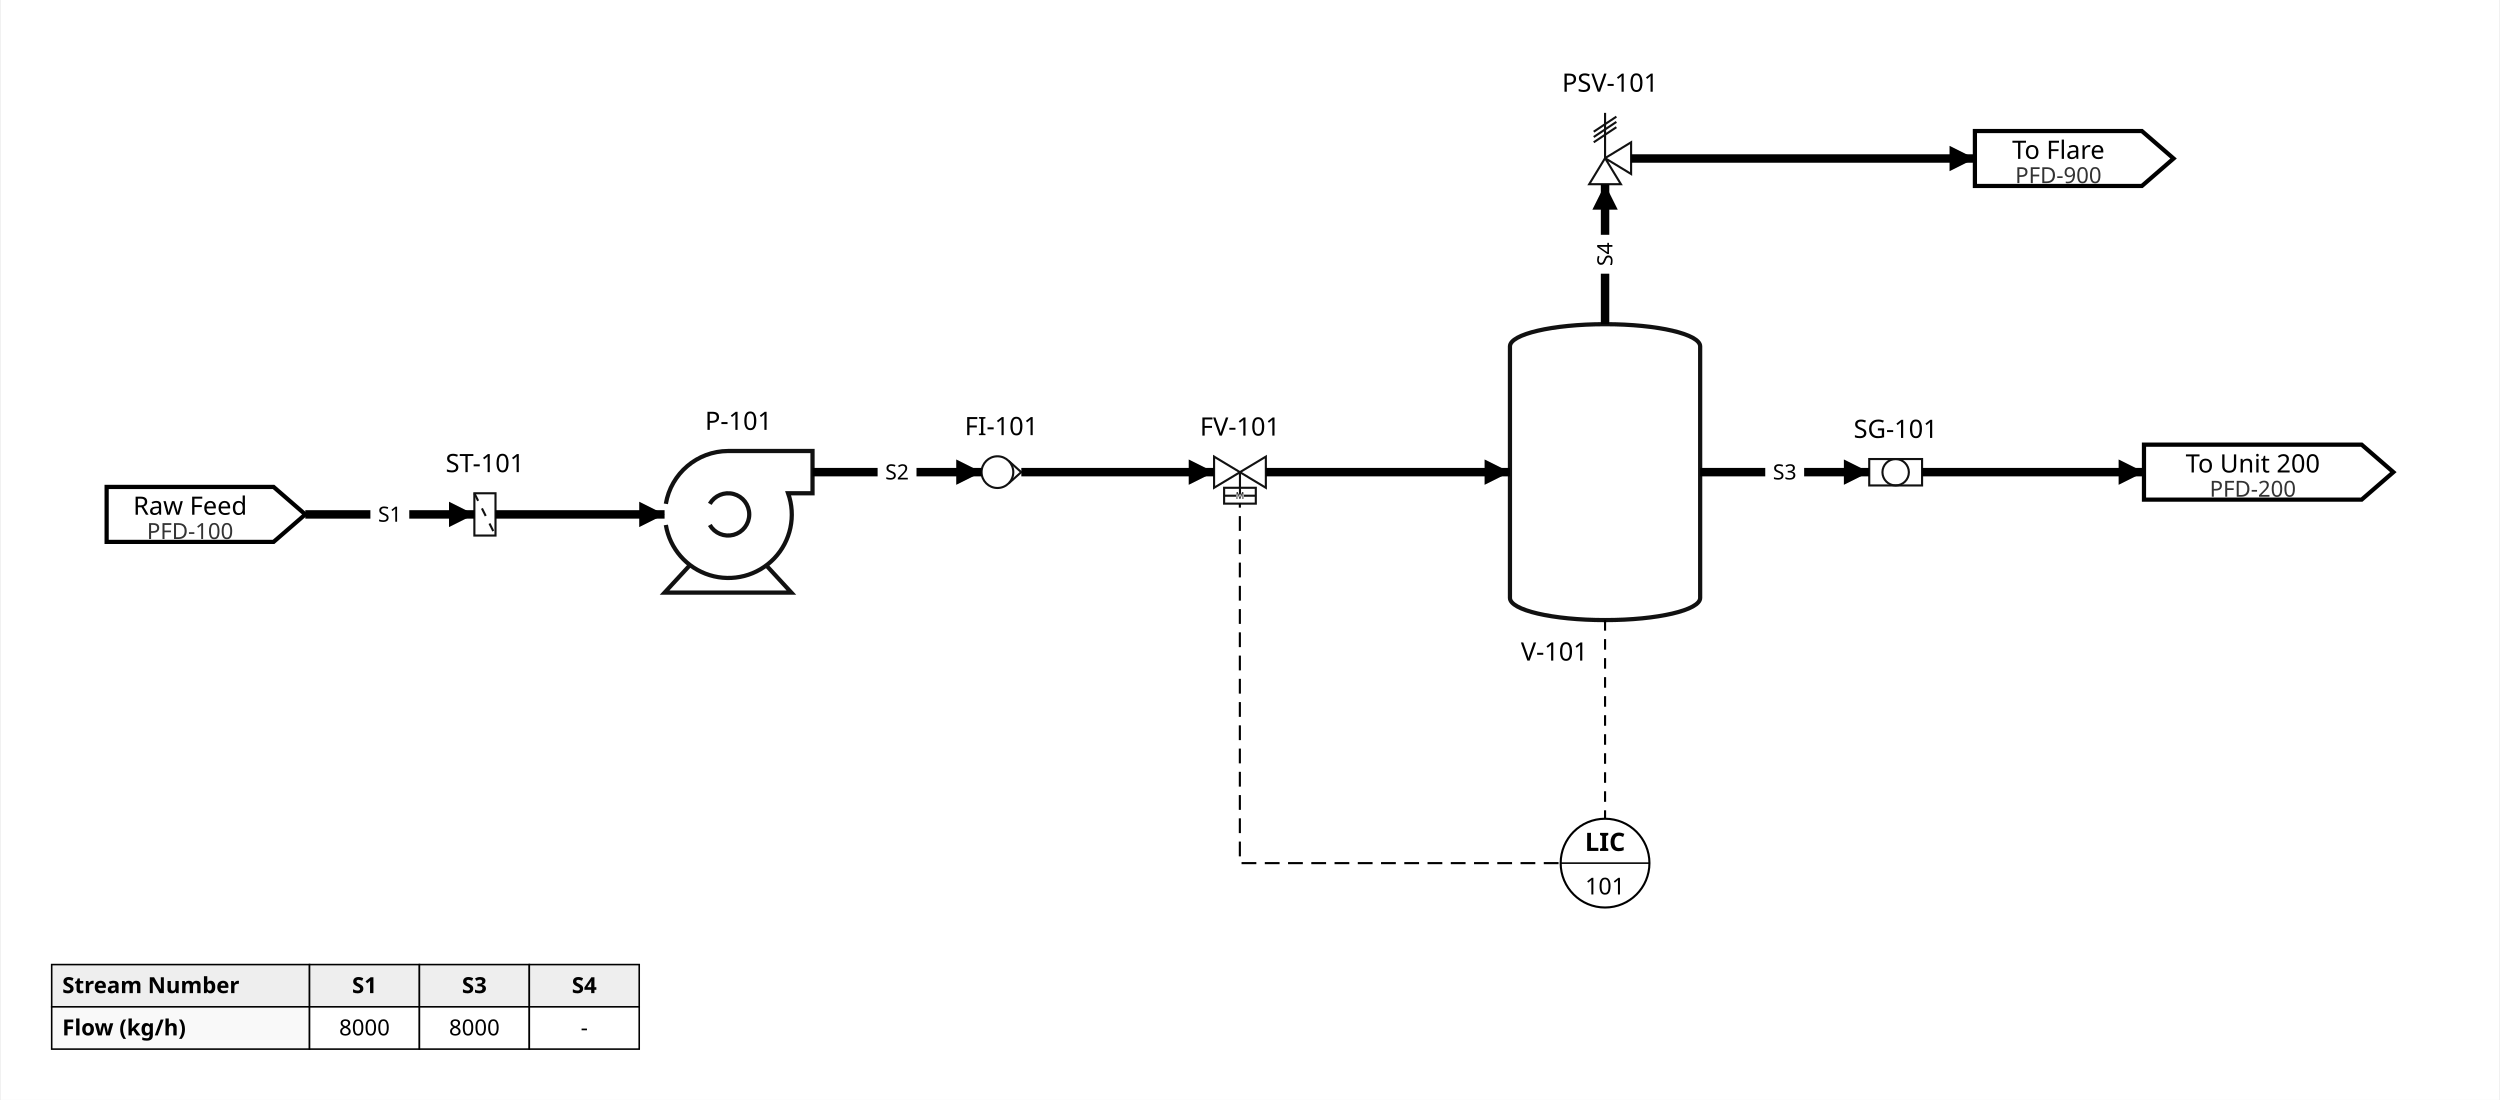
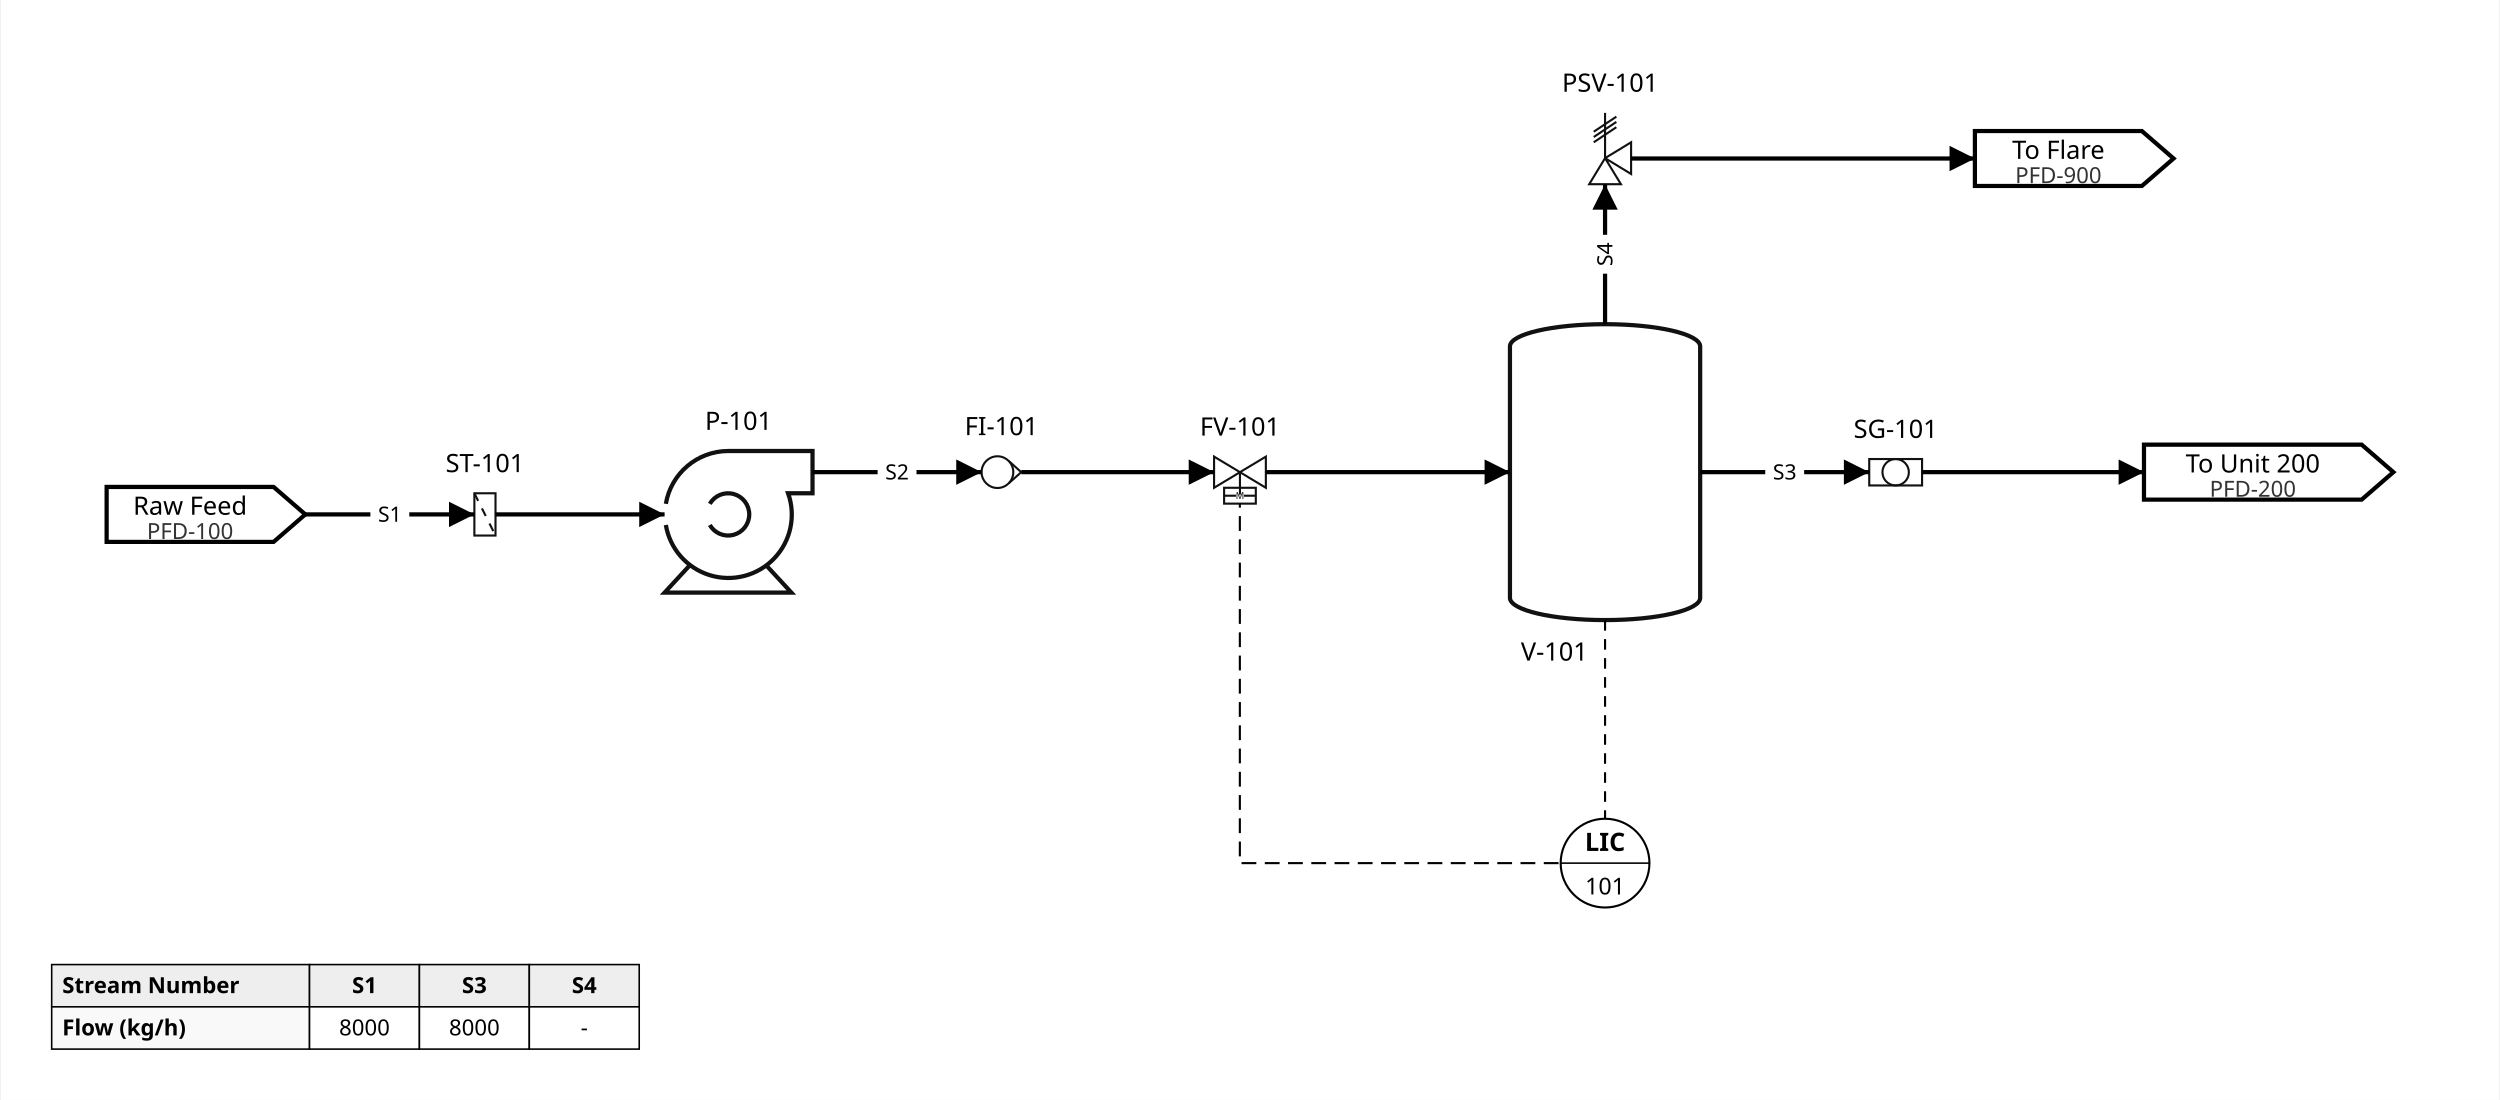
<svg xmlns="http://www.w3.org/2000/svg" width="1182" height="520" viewBox="-34.0 56.6 1182.0 520.4">
  <rect x="-34.0" y="56.6" width="1182.0" height="520.4" fill="white" />
  <g id="stream_table">
    <rect x="-10.0" y="513.0" width="122.0" height="20.0" fill="#eee" stroke="black" stroke-width="0.75" />
    <text x="-5.0" y="526.5" font-family="sans-serif" font-size="10.5" font-weight="bold" text-anchor="start">Stream Number</text>
    <rect x="112.0" y="513.0" width="52.0" height="20.0" fill="#eee" stroke="black" stroke-width="0.75" />
    <text x="138.0" y="526.5" font-family="sans-serif" font-size="10.5" font-weight="bold" text-anchor="middle">S1</text>
    <rect x="164.0" y="513.0" width="52.0" height="20.0" fill="#eee" stroke="black" stroke-width="0.75" />
    <text x="190.0" y="526.5" font-family="sans-serif" font-size="10.5" font-weight="bold" text-anchor="middle">S3</text>
    <rect x="216.0" y="513.0" width="52.0" height="20.0" fill="#eee" stroke="black" stroke-width="0.75" />
    <text x="242.0" y="526.5" font-family="sans-serif" font-size="10.5" font-weight="bold" text-anchor="middle">S4</text>
    <rect x="-10.0" y="533.0" width="122.0" height="20.0" fill="#f9f9f9" stroke="black" stroke-width="0.75" />
    <text x="-5.0" y="546.5" font-family="sans-serif" font-size="10.5" font-weight="bold" text-anchor="start">Flow (kg/h)</text>
    <rect x="112.0" y="533.0" width="52.0" height="20.0" fill="white" stroke="black" stroke-width="0.75" />
    <text x="138.0" y="546.5" font-family="sans-serif" font-size="10.5" text-anchor="middle">8000</text>
    <rect x="164.0" y="533.0" width="52.0" height="20.0" fill="white" stroke="black" stroke-width="0.75" />
    <text x="190.0" y="546.5" font-family="sans-serif" font-size="10.5" text-anchor="middle">8000</text>
    <rect x="216.0" y="533.0" width="52.0" height="20.0" fill="white" stroke="black" stroke-width="0.75" />
    <text x="242.0" y="546.5" font-family="sans-serif" font-size="10.5" text-anchor="middle">-</text>
  </g>
  <defs>
    <marker id="arrow_black" viewBox="0 0 10 10" refX="10" refY="5" markerWidth="12" markerHeight="12" markerUnits="userSpaceOnUse" orient="auto-start-reverse">
      <path d="M 0 0 L 10 5 L 0 10 z" fill="black" />
    </marker>
    <symbol id="sym_fitting_rotameter" viewBox="0 0 18.8 15.0" overflow="visible">
      <g transform="scale(0.25)">
        <path d="M 51.5 9.0 L 75.0 30.0 L 51.5 51.0" fill="white" stroke="#111" stroke-width="4" />
        <ellipse cx="30.0" cy="30.0" rx="30.0" ry="30.0" fill="white" stroke="#111" stroke-width="4" />
      </g>
    </symbol>
    <symbol id="sym_fitting_sight_glass" viewBox="0 0 25.0 12.5" overflow="visible">
      <g transform="scale(0.25)">
        <rect x="0.0" y="0.0" width="100.0" height="50.0" fill="white" stroke="#111" stroke-width="4" />
        <ellipse cx="50.0" cy="25.0" rx="25.0" ry="25.0" fill="none" stroke="#111" stroke-width="4" />
      </g>
    </symbol>
    <symbol id="sym_fitting_strainer" viewBox="0 0 10.0 20.0" overflow="visible">
      <g transform="scale(0.25)">
        <rect x="0.0" y="0.0" width="40.0" height="80.0" fill="white" stroke="#111" stroke-width="4" />
        <path d="M 0.0 0.0 L 40.0 80.0" fill="none" stroke="#111" stroke-width="4" stroke-dasharray="16 16" />
      </g>
    </symbol>
    <symbol id="sym_instrument_panel" viewBox="0 0 44.0 44.0" overflow="visible">
      <circle cx="22" cy="22" r="21" fill="white" stroke="black" stroke-width="1" />
      <line x1="1" y1="22" x2="43" y2="22" stroke="black" stroke-width="0.75" />
    </symbol>
    <symbol id="sym_pump" viewBox="0 0 70.0 67.0" overflow="visible">
      <path d="M 12.0 54.0 L 0.0 67.0 L 60.0 67.0 L 48.0 54.0" fill="white" stroke="#111" stroke-width="2.0" />
      <path d="M 0.6 25.0 A 30.0 30.0 0.0 0 1 30.0 0.0 L 70.0 0.0 L 70.0 20.0 L 58.45 20.0 A 30.0 30.0 0.0 0 1 51.859 50.83 A 30.0 30.0 0.0 0 1 21.341 58.742 A 30.0 30.0 0.0 0 1 0.6 35.0" fill="white" stroke="#111" stroke-width="2.0" />
      <path d="M 21.4 25.0 A 10.0 10.0 0.0 1 1 21.4 35.0" fill="none" stroke="#111" stroke-width="2.0" />
    </symbol>
    <symbol id="sym_valve_motor_ty" viewBox="0 0 24.5 22.2" overflow="visible">
      <g transform="scale(0.25)">
        <path d="M 0.0 89.0 L 0.0 30.0 L 98.0 89.0 L 98.0 30.0 Z" fill="white" stroke="#111" stroke-width="4" />
        <rect x="19.0" y="0.0" width="60.0" height="30.0" fill="white" stroke="#111" stroke-width="4" />
        <path d="M 49.0 15.0 L 49.0 59.0 M 19.0 15.0 L 79.0 15.0" fill="none" stroke="#111" stroke-width="4" />
        <g transform="translate(0, 30.2) scale(1, -1)">
          <text x="49.0" y="21.4" font-family="sans-serif" font-size="18.0" text-anchor="middle" fill="white" stroke="white" stroke-width="2.25" stroke-linejoin="round">M</text>
        </g>
        <g transform="translate(0, 30.2) scale(1, -1)">
          <text x="49.0" y="21.4" font-family="sans-serif" font-size="18.0" text-anchor="middle" fill="#111">M</text>
        </g>
      </g>
    </symbol>
    <symbol id="sym_valve_psv" viewBox="0 0 19.8 33.8" overflow="visible">
      <g transform="scale(0.3571429)">
        <path d="M 0.0 94.5 L 21.0 60.0 L 55.5 39.0 L 55.5 81.0 L 21.0 60.0 L 42.0 94.5 Z M 21.0 61.0 L 21.0 0.0 M 6.0 39.0 L 36.0 19.0 M 6.0 32.0 L 36.0 12.0 M 6.0 25.0 L 36.0 5.0" fill="white" stroke="#111" stroke-width="2.8" />
      </g>
    </symbol>
    <symbol id="sym_vessel_s90x140" viewBox="0 0 90 140" overflow="visible">
      <path d="M 0 10.5 A 45 10.5 0 0 1 45 0 A 45 10.5 0 0 1 90 10.5 L 90 129.5 A 45 10.5 0 0 1 45 140 A 45 10.5 0 0 1 0 129.5 Z" fill="white" stroke="#111" stroke-width="2" />
    </symbol>
  </defs>
  <g id="units">
    <polygon points="16.0,287.0 95.0,287.0 110.0,300.0 95.0,313.0 16.0,313.0" fill="transparent" stroke="black" stroke-width="2" />
    <text x="55.5" y="296.0" font-family="sans-serif" font-size="12" text-anchor="middle" dominant-baseline="middle">Raw Feed</text>
    <text x="55.5" y="308.0" font-family="sans-serif" font-size="10.5" text-anchor="middle" dominant-baseline="middle" fill="#333">PFD-100</text>
    <use href="#sym_fitting_strainer" x="190" y="290" width="10.0" height="20.0" />
    <use href="#sym_pump" x="280" y="270" width="70.0" height="67.0" />
    <use href="#sym_fitting_rotameter" x="430" y="272.5" width="18.8" height="15.0" />
    <use href="#sym_valve_motor_ty" x="540" y="272.7" width="24.5" height="22.2" transform="translate(0, 567.6) scale(1, -1)" />
    <use href="#sym_vessel_s90x140" x="680" y="210" width="90" height="140" />
    <use href="#sym_valve_psv" x="717.5" y="110" width="19.8" height="33.8" />
    <polygon points="900.0,118.6 979.0,118.6 994.0,131.6 979.0,144.6 900.0,144.6" fill="transparent" stroke="black" stroke-width="2" />
    <text x="939.5" y="127.6" font-family="sans-serif" font-size="12" text-anchor="middle" dominant-baseline="middle">To Flare</text>
    <text x="939.5" y="139.6" font-family="sans-serif" font-size="10.5" text-anchor="middle" dominant-baseline="middle" fill="#333">PFD-900</text>
    <use href="#sym_fitting_sight_glass" x="850" y="273.8" width="25.0" height="12.5" />
    <polygon points="980.0,267.0 1083.0,267.0 1098.0,280.0 1083.0,293.0 980.0,293.0" fill="transparent" stroke="black" stroke-width="2" />
    <text x="1031.5" y="276.0" font-family="sans-serif" font-size="12" text-anchor="middle" dominant-baseline="middle">To Unit 200</text>
    <text x="1031.5" y="288.0" font-family="sans-serif" font-size="10.5" text-anchor="middle" dominant-baseline="middle" fill="#333">PFD-200</text>
  </g>
  <g id="streams">
-     <path d="M 110.0,300.0 L 190.0,300.0" fill="none" stroke="black" stroke-width="4" marker-end="url(#arrow_black)" />
-     <path d="M 200.0,300.0 L 280.0,300.0" fill="none" stroke="black" stroke-width="4" marker-end="url(#arrow_black)" />
-     <path d="M 350.0,280.0 L 430.0,280.0" fill="none" stroke="black" stroke-width="4" marker-end="url(#arrow_black)" />
-     <path d="M 448.8,280.0 L 540.0,280.0" fill="none" stroke="black" stroke-width="4" marker-end="url(#arrow_black)" />
-     <path d="M 564.5,280.0 L 680.0,280.0" fill="none" stroke="black" stroke-width="4" marker-end="url(#arrow_black)" />
-     <path d="M 770.0,280.0 L 850.0,280.0" fill="none" stroke="black" stroke-width="4" marker-end="url(#arrow_black)" />
-     <path d="M 875.0,280.0 L 980.0,280.0" fill="none" stroke="black" stroke-width="4" marker-end="url(#arrow_black)" />
-     <path d="M 725.0,210.0 L 725.0,143.8" fill="none" stroke="black" stroke-width="4" marker-end="url(#arrow_black)" />
-     <path d="M 737.3,131.6 L 900.0,131.6" fill="none" stroke="black" stroke-width="4" marker-end="url(#arrow_black)" />
+     <path d="M 110.0,300.0 L 190.0,300.0" fill="none" stroke="black" stroke-width="2" marker-end="url(#arrow_black)" />
+     <path d="M 200.0,300.0 L 280.0,300.0" fill="none" stroke="black" stroke-width="2" marker-end="url(#arrow_black)" />
+     <path d="M 350.0,280.0 L 430.0,280.0" fill="none" stroke="black" stroke-width="2" marker-end="url(#arrow_black)" />
+     <path d="M 448.8,280.0 L 540.0,280.0" fill="none" stroke="black" stroke-width="2" marker-end="url(#arrow_black)" />
+     <path d="M 564.5,280.0 L 680.0,280.0" fill="none" stroke="black" stroke-width="2" marker-end="url(#arrow_black)" />
+     <path d="M 770.0,280.0 L 850.0,280.0" fill="none" stroke="black" stroke-width="2" marker-end="url(#arrow_black)" />
+     <path d="M 875.0,280.0 L 980.0,280.0" fill="none" stroke="black" stroke-width="2" marker-end="url(#arrow_black)" />
+     <path d="M 725.0,210.0 L 725.0,143.8" fill="none" stroke="black" stroke-width="2" marker-end="url(#arrow_black)" />
+     <path d="M 737.3,131.6 L 900.0,131.6" fill="none" stroke="black" stroke-width="2" marker-end="url(#arrow_black)" />
    <path d="M 703.0,465.0 L 552.2,465.0 L 552.2,294.9" fill="none" stroke="black" stroke-width="1" stroke-dasharray="7,4" />
    <rect x="140.8" y="293.5" width="18.4" height="13.0" fill="white" />
    <text x="150.0" y="300.0" font-family="sans-serif" font-size="10" text-anchor="middle" dominant-baseline="middle" fill="black">S1</text>
    <rect x="380.8" y="273.5" width="18.4" height="13.0" fill="white" />
    <text x="390.0" y="280.0" font-family="sans-serif" font-size="10" text-anchor="middle" dominant-baseline="middle" fill="black">S2</text>
    <rect x="800.8" y="273.5" width="18.4" height="13.0" fill="white" />
    <text x="810.0" y="280.0" font-family="sans-serif" font-size="10" text-anchor="middle" dominant-baseline="middle" fill="black">S3</text>
    <rect x="718.5" y="167.7" width="13.0" height="18.4" fill="white" />
    <text x="725.0" y="176.9" font-family="sans-serif" font-size="10" text-anchor="middle" dominant-baseline="middle" fill="black" transform="rotate(-90, 725.0, 176.9)">S4</text>
  </g>
  <g id="instrument_taps">
    <line x1="725" y1="350" x2="725" y2="465" stroke="black" stroke-width="1" stroke-dasharray="5,4" />
  </g>
  <g id="instruments">
    <use href="#sym_instrument_panel" x="703" y="443" width="44.0" height="44.0" />
    <text x="725.0" y="455.0" font-family="sans-serif" font-size="12" font-weight="bold" text-anchor="middle" dominant-baseline="middle">LIC</text>
    <text x="725.0" y="476.0" font-family="sans-serif" font-size="11" text-anchor="middle" dominant-baseline="middle">101</text>
  </g>
  <g id="unit_labels">
    <rect x="171.2" y="268.0" width="47.6" height="15.0" fill="white" />
    <text x="195.0" y="280.0" font-family="sans-serif" font-size="12" text-anchor="middle" dominant-baseline="baseline">ST-101</text>
    <rect x="294.5" y="248.0" width="41.0" height="15.0" fill="white" />
    <text x="315.0" y="260.0" font-family="sans-serif" font-size="12" text-anchor="middle" dominant-baseline="baseline">P-101</text>
    <rect x="415.6" y="250.5" width="47.6" height="15.0" fill="white" />
    <text x="439.4" y="262.5" font-family="sans-serif" font-size="12" text-anchor="middle" dominant-baseline="baseline">FI-101</text>
    <rect x="528.5" y="250.7" width="47.6" height="15.0" fill="white" />
    <text x="552.25" y="262.7" font-family="sans-serif" font-size="12" text-anchor="middle" dominant-baseline="baseline">FV-101</text>
    <rect x="680.5" y="357.5" width="41.0" height="15.0" fill="white" />
    <text x="701.0" y="365.0" font-family="sans-serif" font-size="12" text-anchor="middle" dominant-baseline="middle">V-101</text>
    <rect x="700.3" y="88.0" width="54.2" height="15.0" fill="white" />
    <text x="727.4" y="100" font-family="sans-serif" font-size="12" text-anchor="middle" dominant-baseline="baseline">PSV-101</text>
    <rect x="838.7" y="251.8" width="47.6" height="15.0" fill="white" />
    <text x="862.5" y="263.8" font-family="sans-serif" font-size="12" text-anchor="middle" dominant-baseline="baseline">SG-101</text>
  </g>
</svg>
